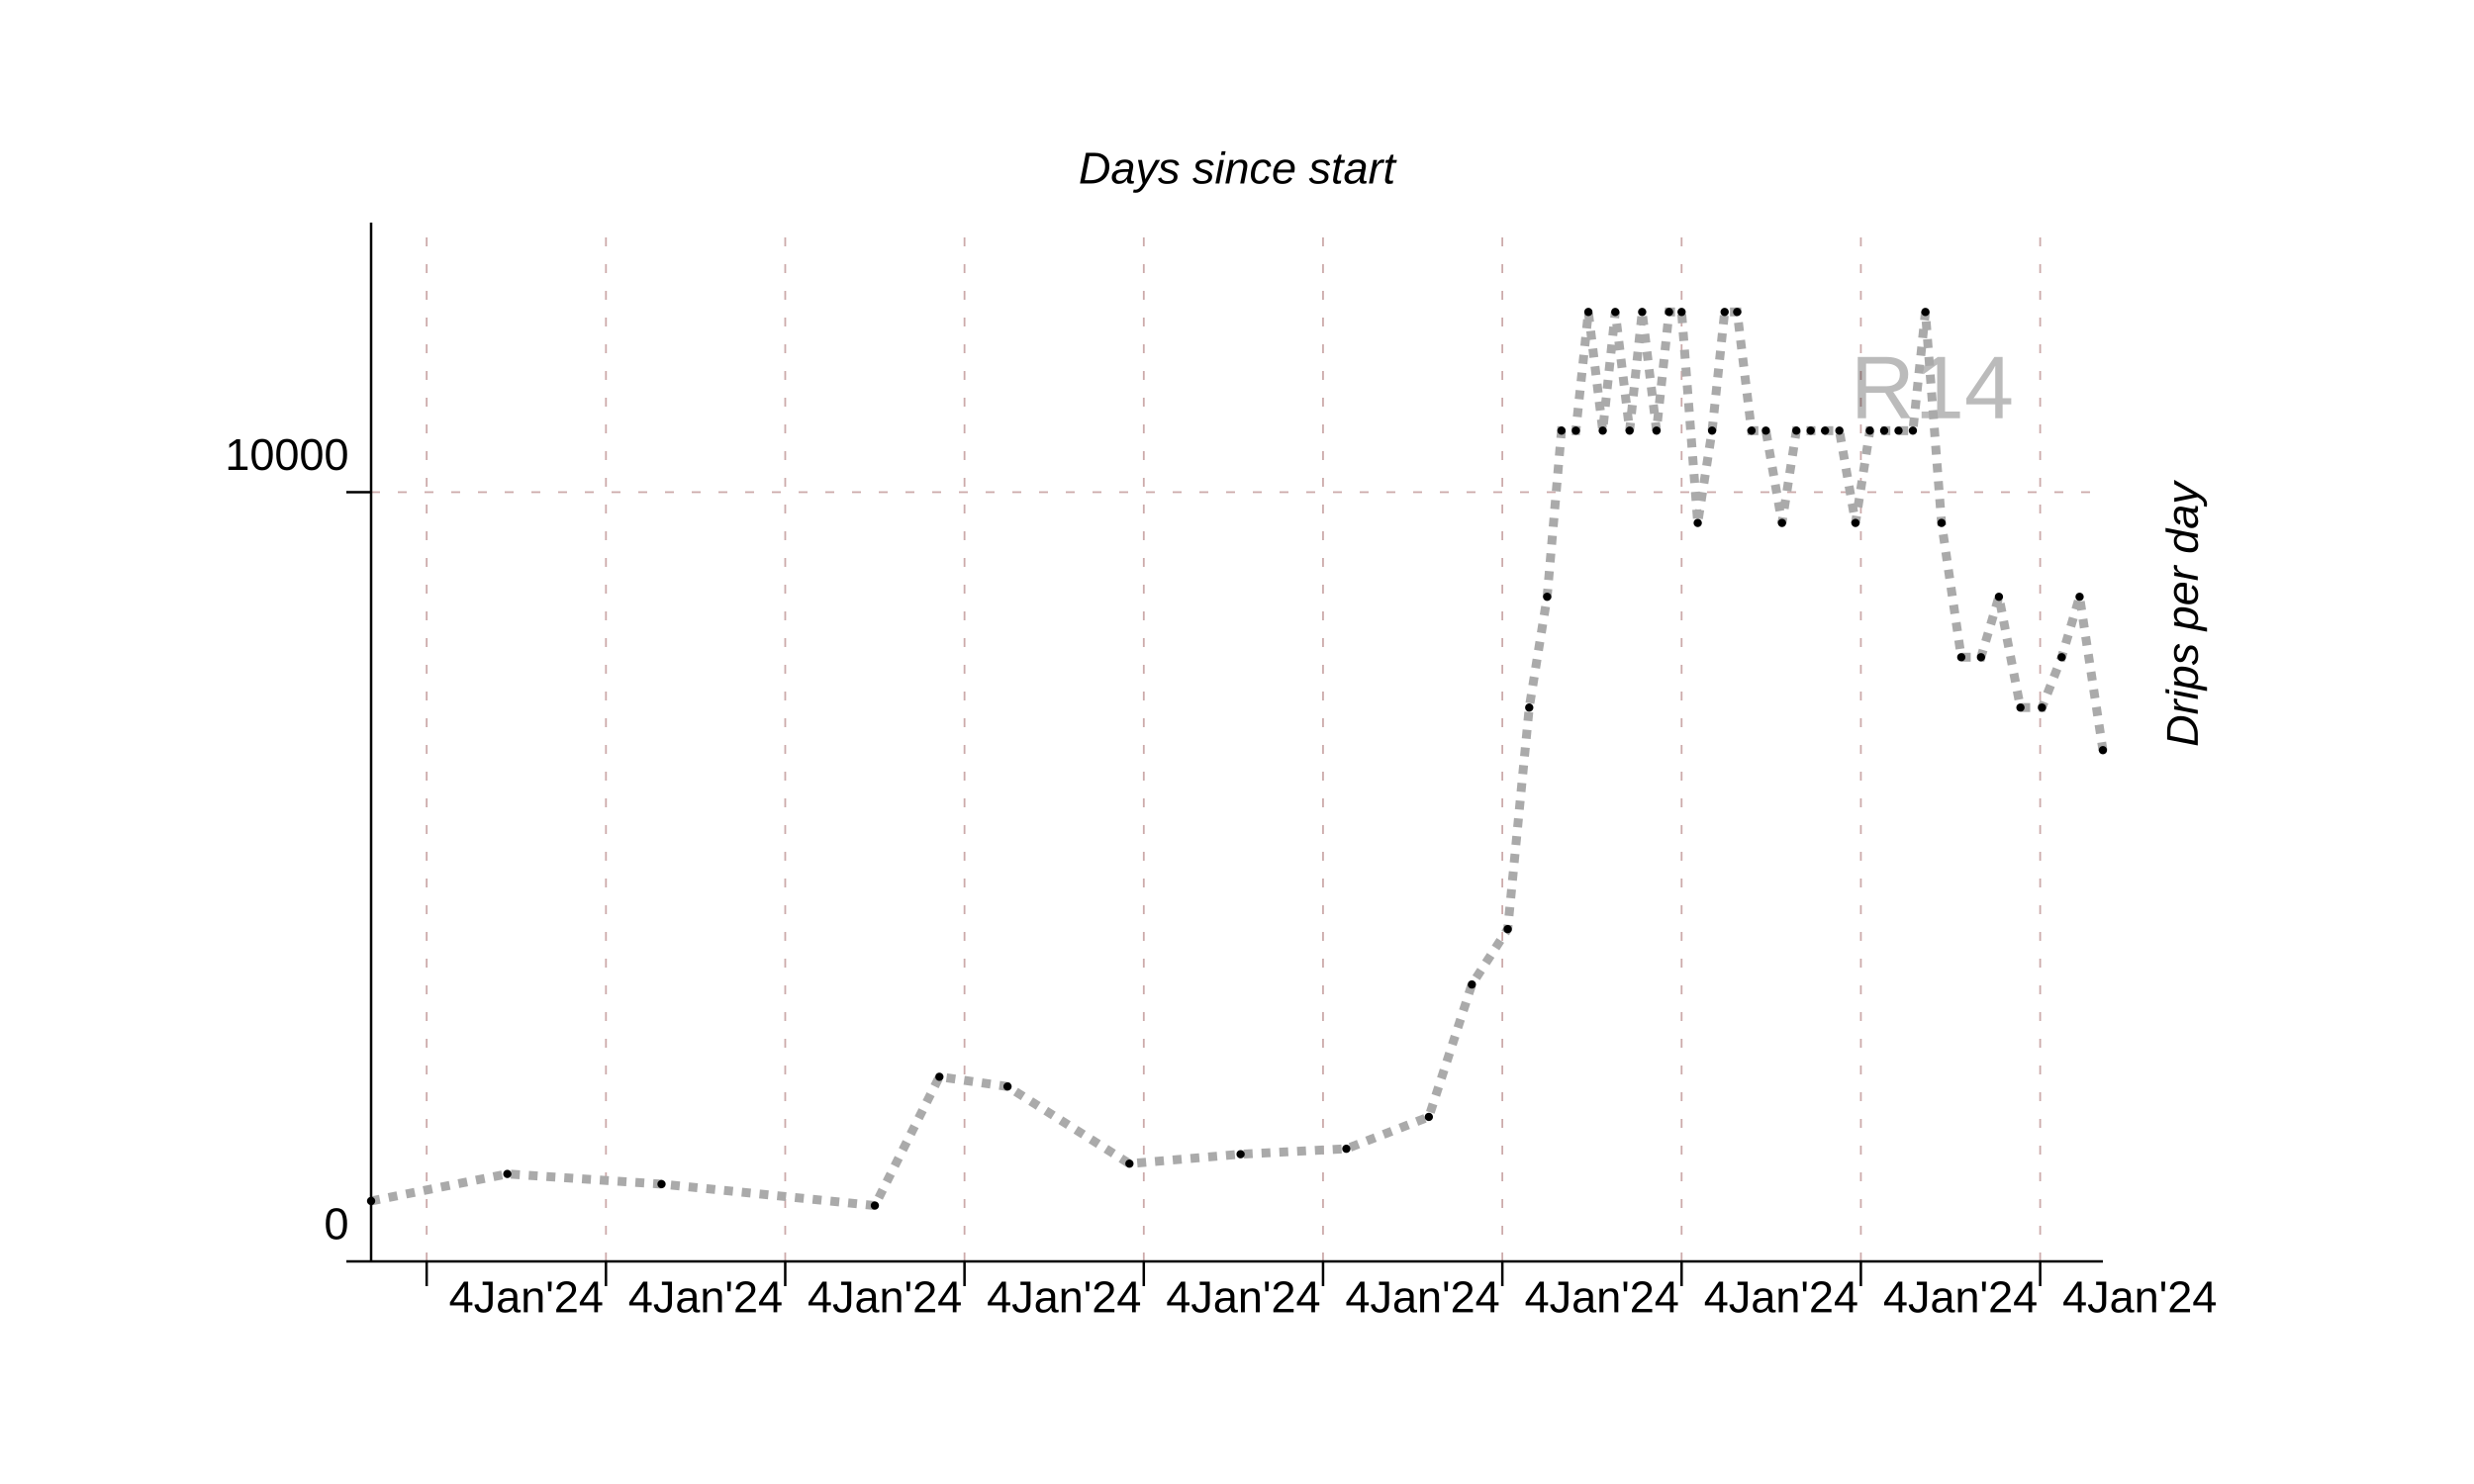
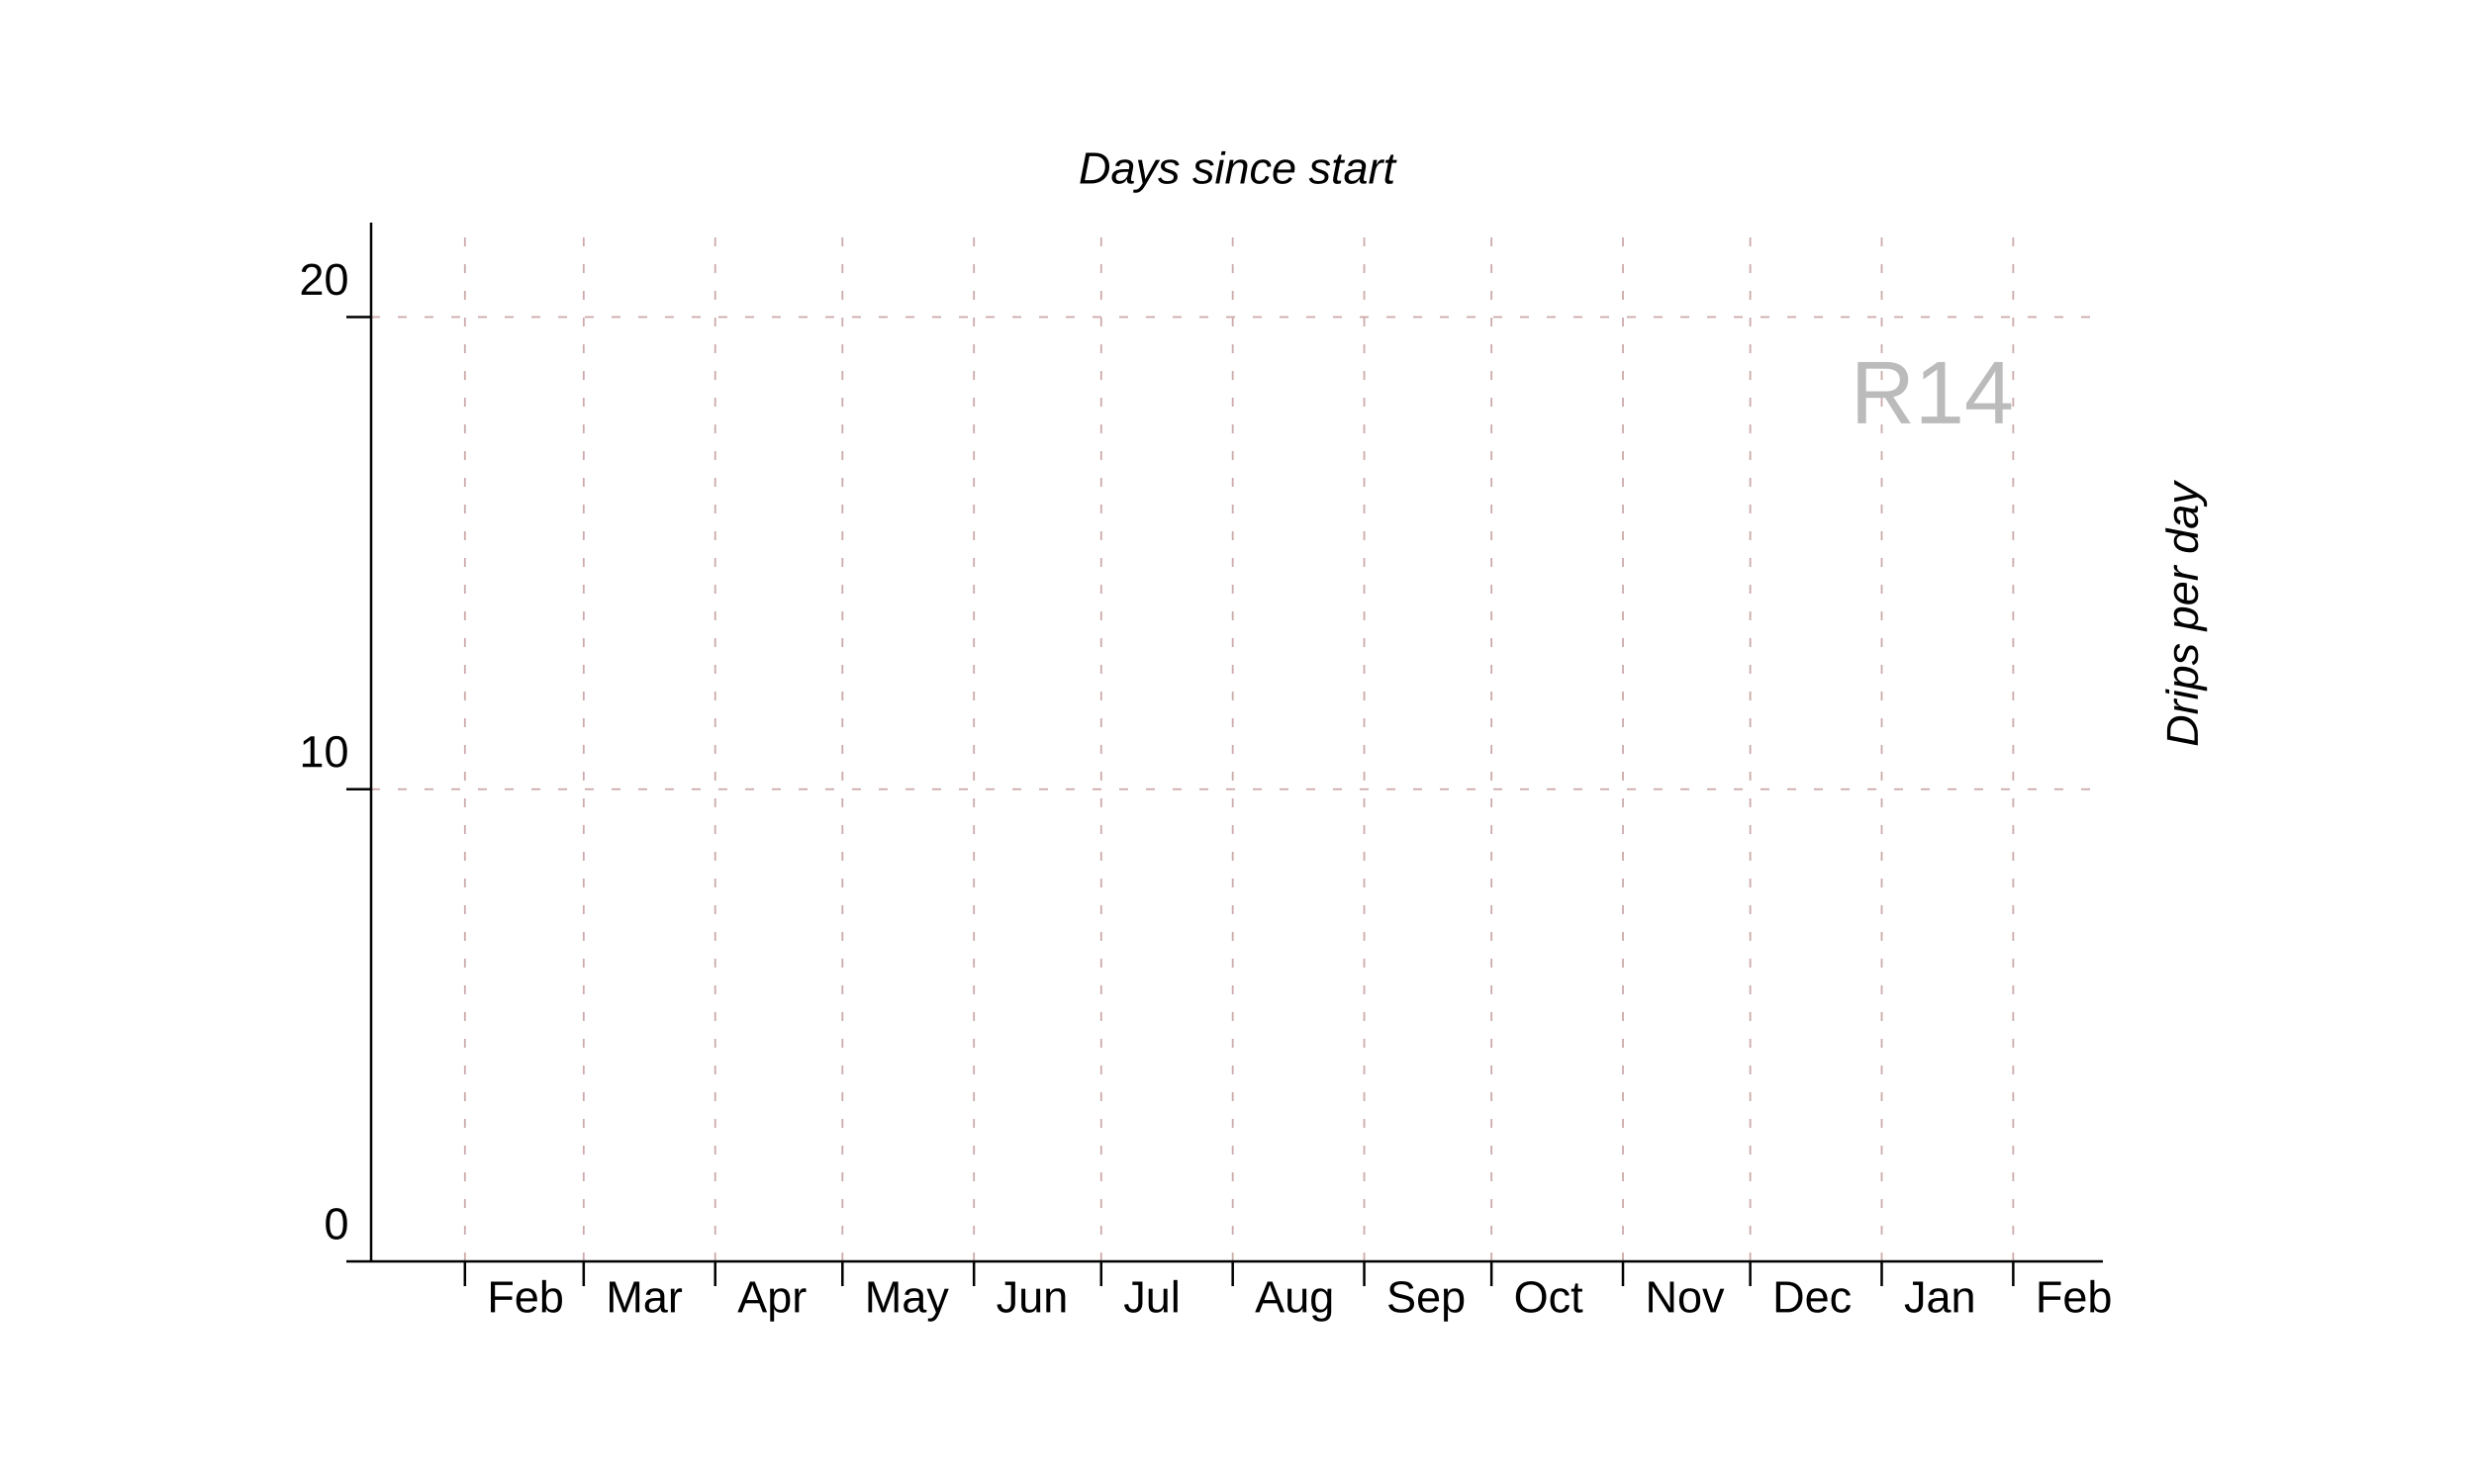
<svg xmlns="http://www.w3.org/2000/svg" version="1.1" viewBox="0 0 1000 600">
  <g>
    <g stroke-dasharray="3.6 7.2" stroke-width="0.72" stroke="#caa">
-       <line x1="172.46" x2="172.46" y1="510.00" y2="90.00" />
-       <line x1="244.93" x2="244.93" y1="510.00" y2="90.00" />
-       <line x1="317.39" x2="317.39" y1="510.00" y2="90.00" />
-       <line x1="389.86" x2="389.86" y1="510.00" y2="90.00" />
-       <line x1="462.32" x2="462.32" y1="510.00" y2="90.00" />
-       <line x1="534.78" x2="534.78" y1="510.00" y2="90.00" />
-       <line x1="607.25" x2="607.25" y1="510.00" y2="90.00" />
-       <line x1="679.71" x2="679.71" y1="510.00" y2="90.00" />
-       <line x1="752.17" x2="752.17" y1="510.00" y2="90.00" />
-       <line x1="824.64" x2="824.64" y1="510.00" y2="90.00" />
+       <line x1="813.75" x2="813.75" y1="510.00" y2="90.00" />
+       <line x1="760.60" x2="760.60" y1="510.00" y2="90.00" />
+       <line x1="707.45" x2="707.45" y1="510.00" y2="90.00" />
+       <line x1="656.01" x2="656.01" y1="510.00" y2="90.00" />
+       <line x1="602.86" x2="602.86" y1="510.00" y2="90.00" />
+       <line x1="551.42" x2="551.42" y1="510.00" y2="90.00" />
+       <line x1="498.27" x2="498.27" y1="510.00" y2="90.00" />
+       <line x1="445.11" x2="445.11" y1="510.00" y2="90.00" />
+       <line x1="393.68" x2="393.68" y1="510.00" y2="90.00" />
+       <line x1="340.52" x2="340.52" y1="510.00" y2="90.00" />
+       <line x1="289.09" x2="289.09" y1="510.00" y2="90.00" />
+       <line x1="235.93" x2="235.93" y1="510.00" y2="90.00" />
+       <line x1="187.92" x2="187.92" y1="510.00" y2="90.00" />
      <line x1="150.00" x2="850.00" y1="510.00" y2="510.00" />
-       <line x1="150.00" x2="850.00" y1="198.99" y2="198.99" />
+       <line x1="150.00" x2="850.00" y1="319.09" y2="319.09" />
+       <line x1="150.00" x2="850.00" y1="128.18" y2="128.18" />
    </g>
    <g>
-       <text dominant-baseline="hanging" dx="-36.0" dy="18.0" fill="#0004" font-family="Arial, sans-serif" font-size="36" stroke="none" text-anchor="end" x="850.00" y="126.13">R14</text>
+       <text dominant-baseline="hanging" dx="-36.0" dy="18.0" fill="#0004" font-family="Arial, sans-serif" font-size="36" stroke="none" text-anchor="end" x="850.00" y="128.18">R14</text>
    </g>
    <g>
      <text dominant-baseline="text-bottom" dy="-12.0" fill="black" font-family="Arial, sans-serif" font-size="18.0" font-style="italic" stroke="none" text-anchor="middle" x="500.00" y="90.00">Days since start</text>
    </g>
    <g>
      <text dominant-baseline="central" dx="12.0" dy="12.0" fill="black" font-family="Arial, sans-serif" font-size="18.0" font-style="italic" stroke="none" text-anchor="middle" text-orientation="sideways" writing-mode="vertical-lr" x="850.00" y="300.00">Drips per day</text>
    </g>
-     <polyline fill="none" points="150.00,485.57 205.07,474.64 267.39,478.75 353.62,487.42 379.71,435.36 407.25,439.29 456.52,470.48 501.45,466.66 544.20,464.46 577.54,451.58 594.93,398.04 609.42,375.65 618.12,286.08 625.36,241.29 631.16,174.11 636.96,174.11 642.03,126.13 647.83,174.11 652.90,126.13 658.70,174.11 663.77,126.13 669.57,174.11 674.64,126.13 679.71,126.13 686.23,211.43 692.03,174.11 697.10,126.13 702.17,126.13 707.97,174.11 713.77,174.11 720.29,211.43 726.09,174.11 731.88,174.11 737.68,174.11 743.48,174.11 750.00,211.43 755.80,174.11 761.59,174.11 767.39,174.11 773.19,174.11 778.26,126.13 784.78,211.43 792.75,265.72 800.72,265.72 807.97,241.29 816.67,286.08 825.36,286.08 833.33,265.72 840.58,241.29 850.00,303.30" stroke-dasharray="3.6 3.6" stroke-width="3.6" stroke="#aaa" />
+     <polyline fill="none" points="" stroke-dasharray="3.6 3.6" stroke-width="3.6" stroke="#aaa" />
    <g>
-       <circle cx="150.00" cy="485.57" r="1.667" />
-       <circle cx="205.07" cy="474.64" r="1.667" />
-       <circle cx="267.39" cy="478.75" r="1.667" />
-       <circle cx="353.62" cy="487.42" r="1.667" />
-       <circle cx="379.71" cy="435.36" r="1.667" />
-       <circle cx="407.25" cy="439.29" r="1.667" />
-       <circle cx="456.52" cy="470.48" r="1.667" />
-       <circle cx="501.45" cy="466.66" r="1.667" />
-       <circle cx="544.20" cy="464.46" r="1.667" />
-       <circle cx="577.54" cy="451.58" r="1.667" />
-       <circle cx="594.93" cy="398.04" r="1.667" />
-       <circle cx="609.42" cy="375.65" r="1.667" />
-       <circle cx="618.12" cy="286.08" r="1.667" />
-       <circle cx="625.36" cy="241.29" r="1.667" />
-       <circle cx="631.16" cy="174.11" r="1.667" />
-       <circle cx="636.96" cy="174.11" r="1.667" />
-       <circle cx="642.03" cy="126.13" r="1.667" />
-       <circle cx="647.83" cy="174.11" r="1.667" />
-       <circle cx="652.90" cy="126.13" r="1.667" />
-       <circle cx="658.70" cy="174.11" r="1.667" />
-       <circle cx="663.77" cy="126.13" r="1.667" />
-       <circle cx="669.57" cy="174.11" r="1.667" />
-       <circle cx="674.64" cy="126.13" r="1.667" />
-       <circle cx="679.71" cy="126.13" r="1.667" />
-       <circle cx="686.23" cy="211.43" r="1.667" />
-       <circle cx="692.03" cy="174.11" r="1.667" />
-       <circle cx="697.10" cy="126.13" r="1.667" />
-       <circle cx="702.17" cy="126.13" r="1.667" />
-       <circle cx="707.97" cy="174.11" r="1.667" />
-       <circle cx="713.77" cy="174.11" r="1.667" />
-       <circle cx="720.29" cy="211.43" r="1.667" />
-       <circle cx="726.09" cy="174.11" r="1.667" />
-       <circle cx="731.88" cy="174.11" r="1.667" />
-       <circle cx="737.68" cy="174.11" r="1.667" />
-       <circle cx="743.48" cy="174.11" r="1.667" />
-       <circle cx="750.00" cy="211.43" r="1.667" />
-       <circle cx="755.80" cy="174.11" r="1.667" />
-       <circle cx="761.59" cy="174.11" r="1.667" />
-       <circle cx="767.39" cy="174.11" r="1.667" />
-       <circle cx="773.19" cy="174.11" r="1.667" />
-       <circle cx="778.26" cy="126.13" r="1.667" />
-       <circle cx="784.78" cy="211.43" r="1.667" />
-       <circle cx="792.75" cy="265.72" r="1.667" />
-       <circle cx="800.72" cy="265.72" r="1.667" />
-       <circle cx="807.97" cy="241.29" r="1.667" />
-       <circle cx="816.67" cy="286.08" r="1.667" />
-       <circle cx="825.36" cy="286.08" r="1.667" />
-       <circle cx="833.33" cy="265.72" r="1.667" />
-       <circle cx="840.58" cy="241.29" r="1.667" />
-       <circle cx="850.00" cy="303.30" r="1.667" />
-     </g>
+ </g>
    <g stroke="black">
-       <line x1="172.46" x2="172.46" y1="510.00" y2="520.00" />
-       <line x1="244.93" x2="244.93" y1="510.00" y2="520.00" />
-       <line x1="317.39" x2="317.39" y1="510.00" y2="520.00" />
-       <line x1="389.86" x2="389.86" y1="510.00" y2="520.00" />
-       <line x1="462.32" x2="462.32" y1="510.00" y2="520.00" />
-       <line x1="534.78" x2="534.78" y1="510.00" y2="520.00" />
-       <line x1="607.25" x2="607.25" y1="510.00" y2="520.00" />
-       <line x1="679.71" x2="679.71" y1="510.00" y2="520.00" />
-       <line x1="752.17" x2="752.17" y1="510.00" y2="520.00" />
-       <line x1="824.64" x2="824.64" y1="510.00" y2="520.00" />
+       <line x1="813.75" x2="813.75" y1="510.00" y2="520.00" />
+       <line x1="760.60" x2="760.60" y1="510.00" y2="520.00" />
+       <line x1="707.45" x2="707.45" y1="510.00" y2="520.00" />
+       <line x1="656.01" x2="656.01" y1="510.00" y2="520.00" />
+       <line x1="602.86" x2="602.86" y1="510.00" y2="520.00" />
+       <line x1="551.42" x2="551.42" y1="510.00" y2="520.00" />
+       <line x1="498.27" x2="498.27" y1="510.00" y2="520.00" />
+       <line x1="445.11" x2="445.11" y1="510.00" y2="520.00" />
+       <line x1="393.68" x2="393.68" y1="510.00" y2="520.00" />
+       <line x1="340.52" x2="340.52" y1="510.00" y2="520.00" />
+       <line x1="289.09" x2="289.09" y1="510.00" y2="520.00" />
+       <line x1="235.93" x2="235.93" y1="510.00" y2="520.00" />
+       <line x1="187.92" x2="187.92" y1="510.00" y2="520.00" />
      <g fill="black" font-family="Arial, sans-serif" font-size="18.0" stroke="none" text-anchor="start" transform="translate(9.0 0.0)">
-         <text x="172.46" y="530.57">4Jan'24</text>
-         <text x="244.93" y="530.57">4Jan'24</text>
-         <text x="317.39" y="530.57">4Jan'24</text>
-         <text x="389.86" y="530.57">4Jan'24</text>
-         <text x="462.32" y="530.57">4Jan'24</text>
-         <text x="534.78" y="530.57">4Jan'24</text>
-         <text x="607.25" y="530.57">4Jan'24</text>
-         <text x="679.71" y="530.57">4Jan'24</text>
-         <text x="752.17" y="530.57">4Jan'24</text>
-         <text x="824.64" y="530.57">4Jan'24</text>
+         <text x="813.75" y="530.57">Feb</text>
+         <text x="760.60" y="530.57">Jan</text>
+         <text x="707.45" y="530.57">Dec</text>
+         <text x="656.01" y="530.57">Nov</text>
+         <text x="602.86" y="530.57">Oct</text>
+         <text x="551.42" y="530.57">Sep</text>
+         <text x="498.27" y="530.57">Aug</text>
+         <text x="445.11" y="530.57">Jul</text>
+         <text x="393.68" y="530.57">Jun</text>
+         <text x="340.52" y="530.57">May</text>
+         <text x="289.09" y="530.57">Apr</text>
+         <text x="235.93" y="530.57">Mar</text>
+         <text x="187.92" y="530.57">Feb</text>
      </g>
      <line x1="150.00" x2="850.00" y1="510.00" y2="510.00" />
    </g>
    <g stroke="black">
      <line x1="150.00" x2="140.00" y1="510.00" y2="510.00" />
-       <line x1="150.00" x2="140.00" y1="198.99" y2="198.99" />
+       <line x1="150.00" x2="140.00" y1="319.09" y2="319.09" />
+       <line x1="150.00" x2="140.00" y1="128.18" y2="128.18" />
      <g fill="black" font-family="Arial, sans-serif" font-size="18.0" stroke="none" text-anchor="end">
        <text x="141.00" y="501.00">0</text>
-         <text x="141.00" y="189.99">10000</text>
+         <text x="141.00" y="310.09">10</text>
+         <text x="141.00" y="119.18">20</text>
      </g>
      <line x1="150.00" x2="150.00" y1="510.00" y2="90.00" />
    </g>
  </g>
</svg>
